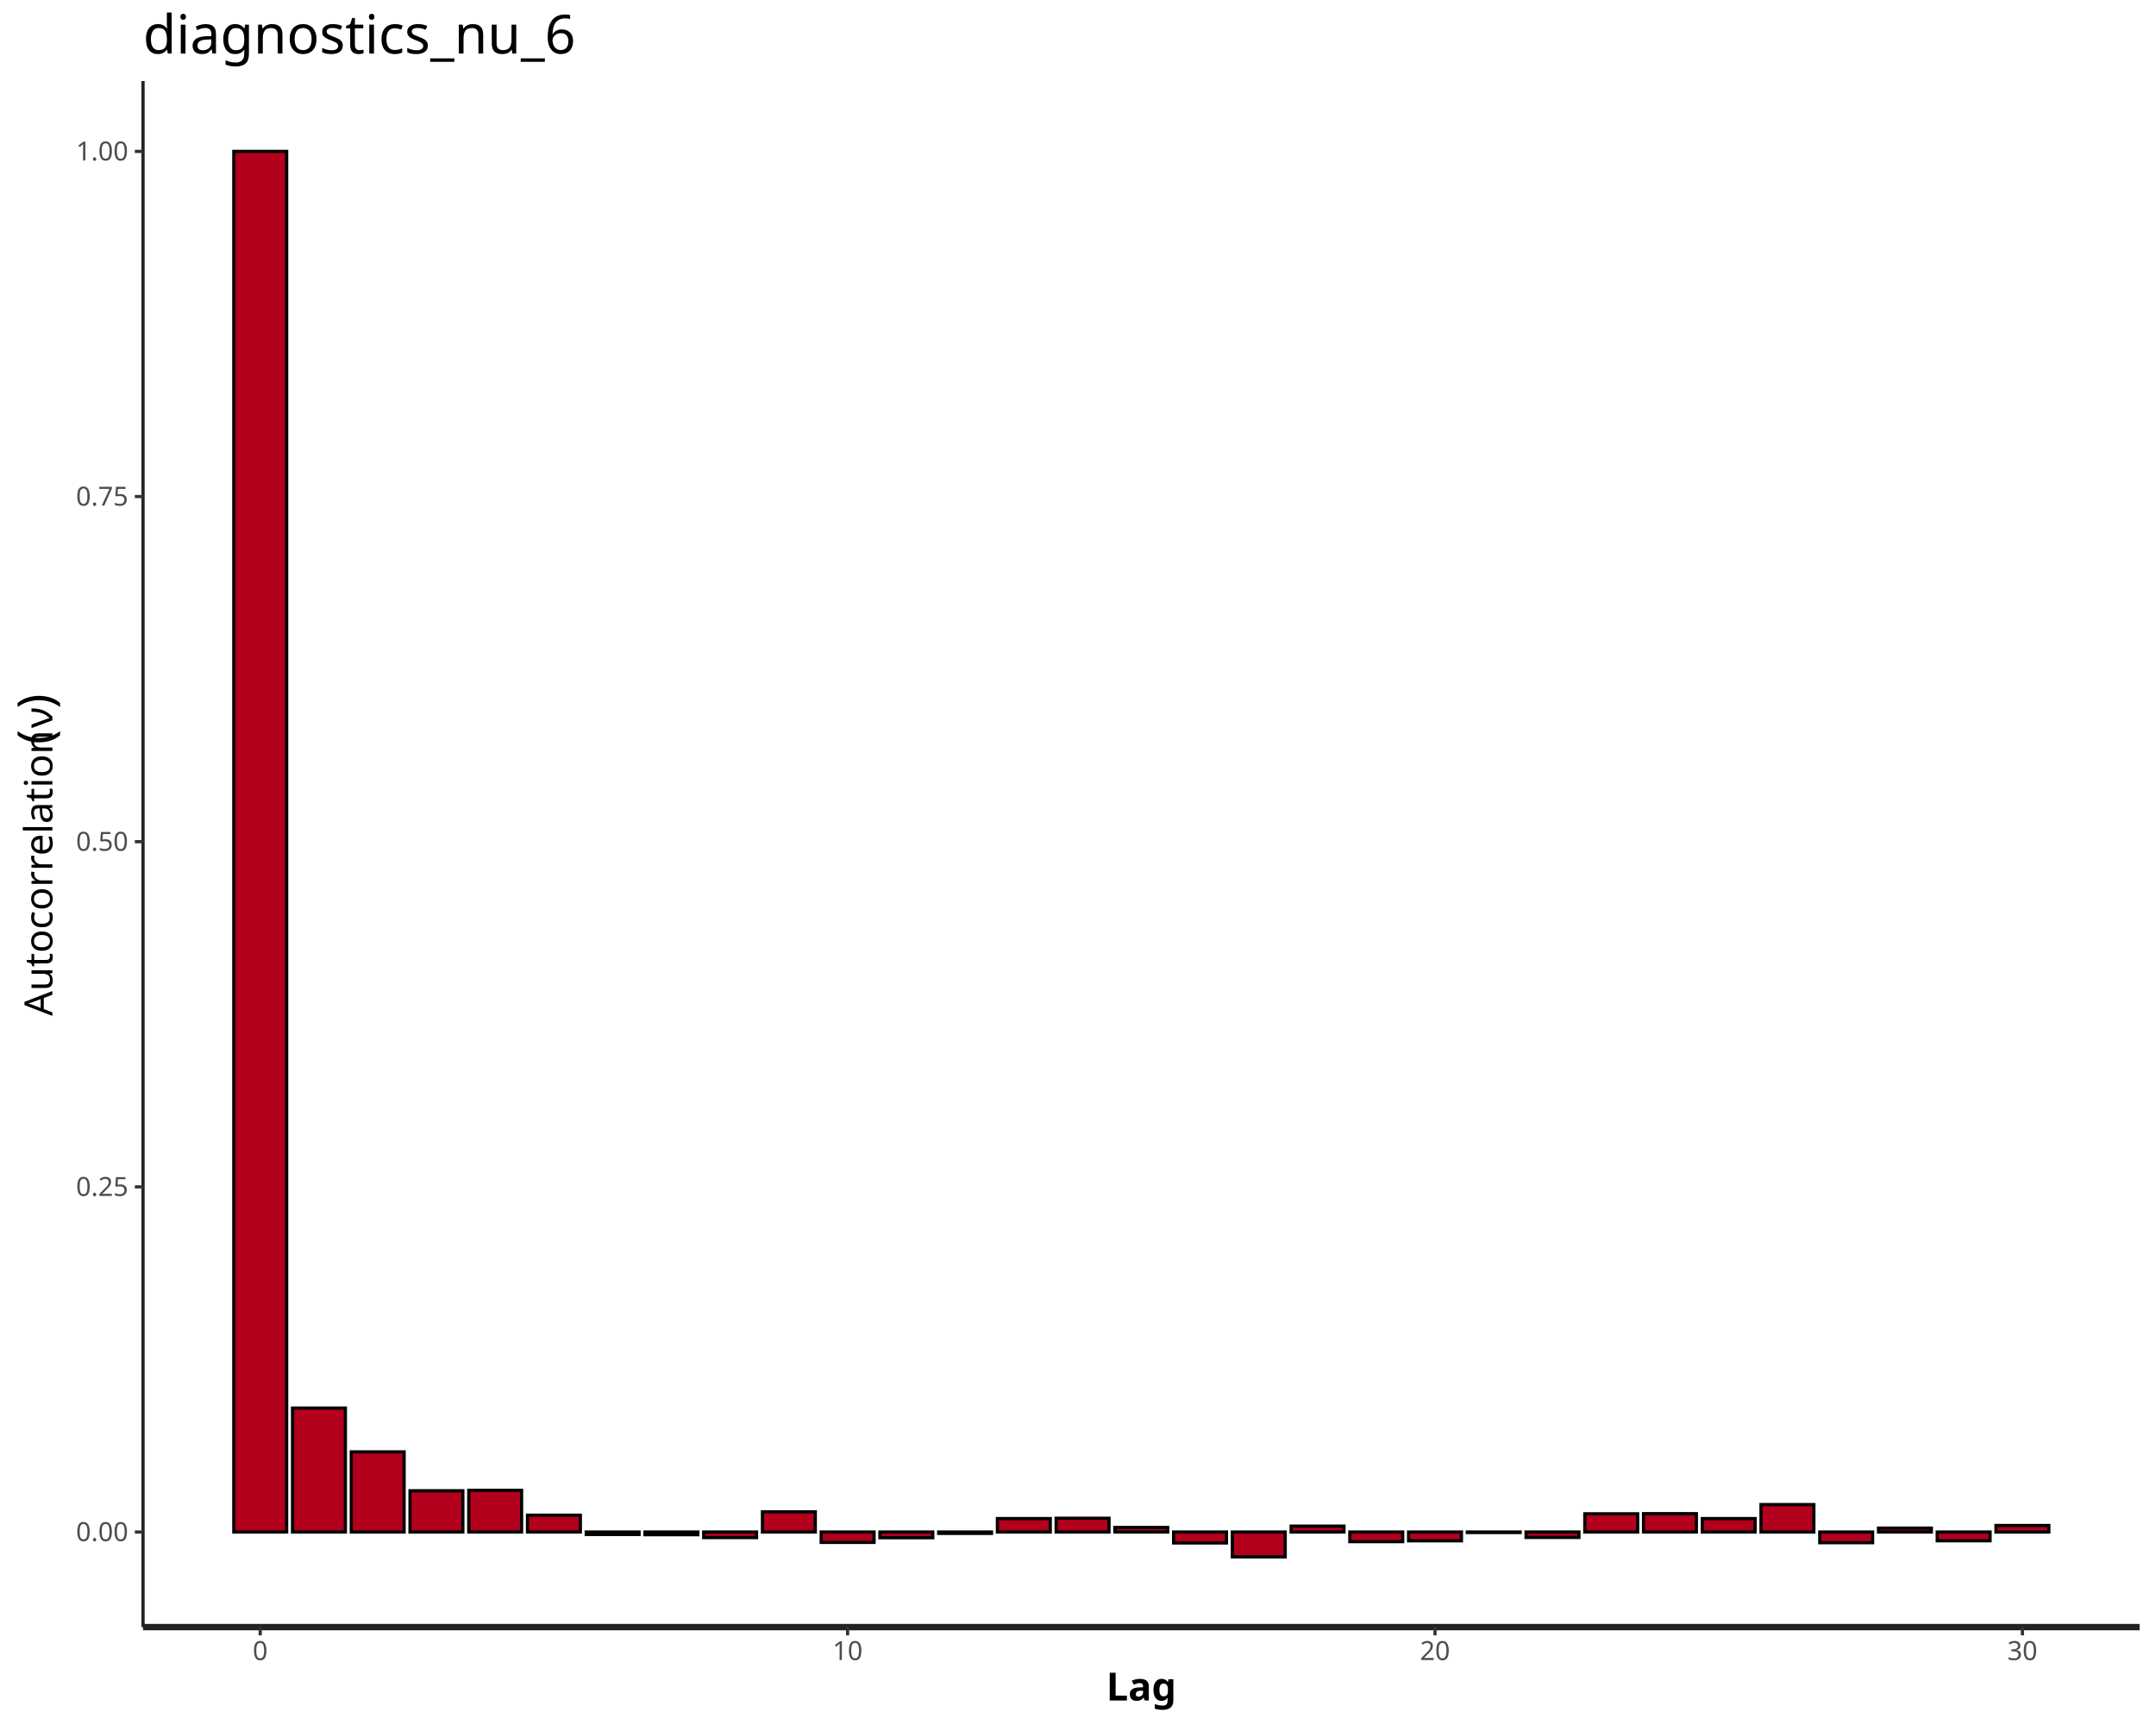
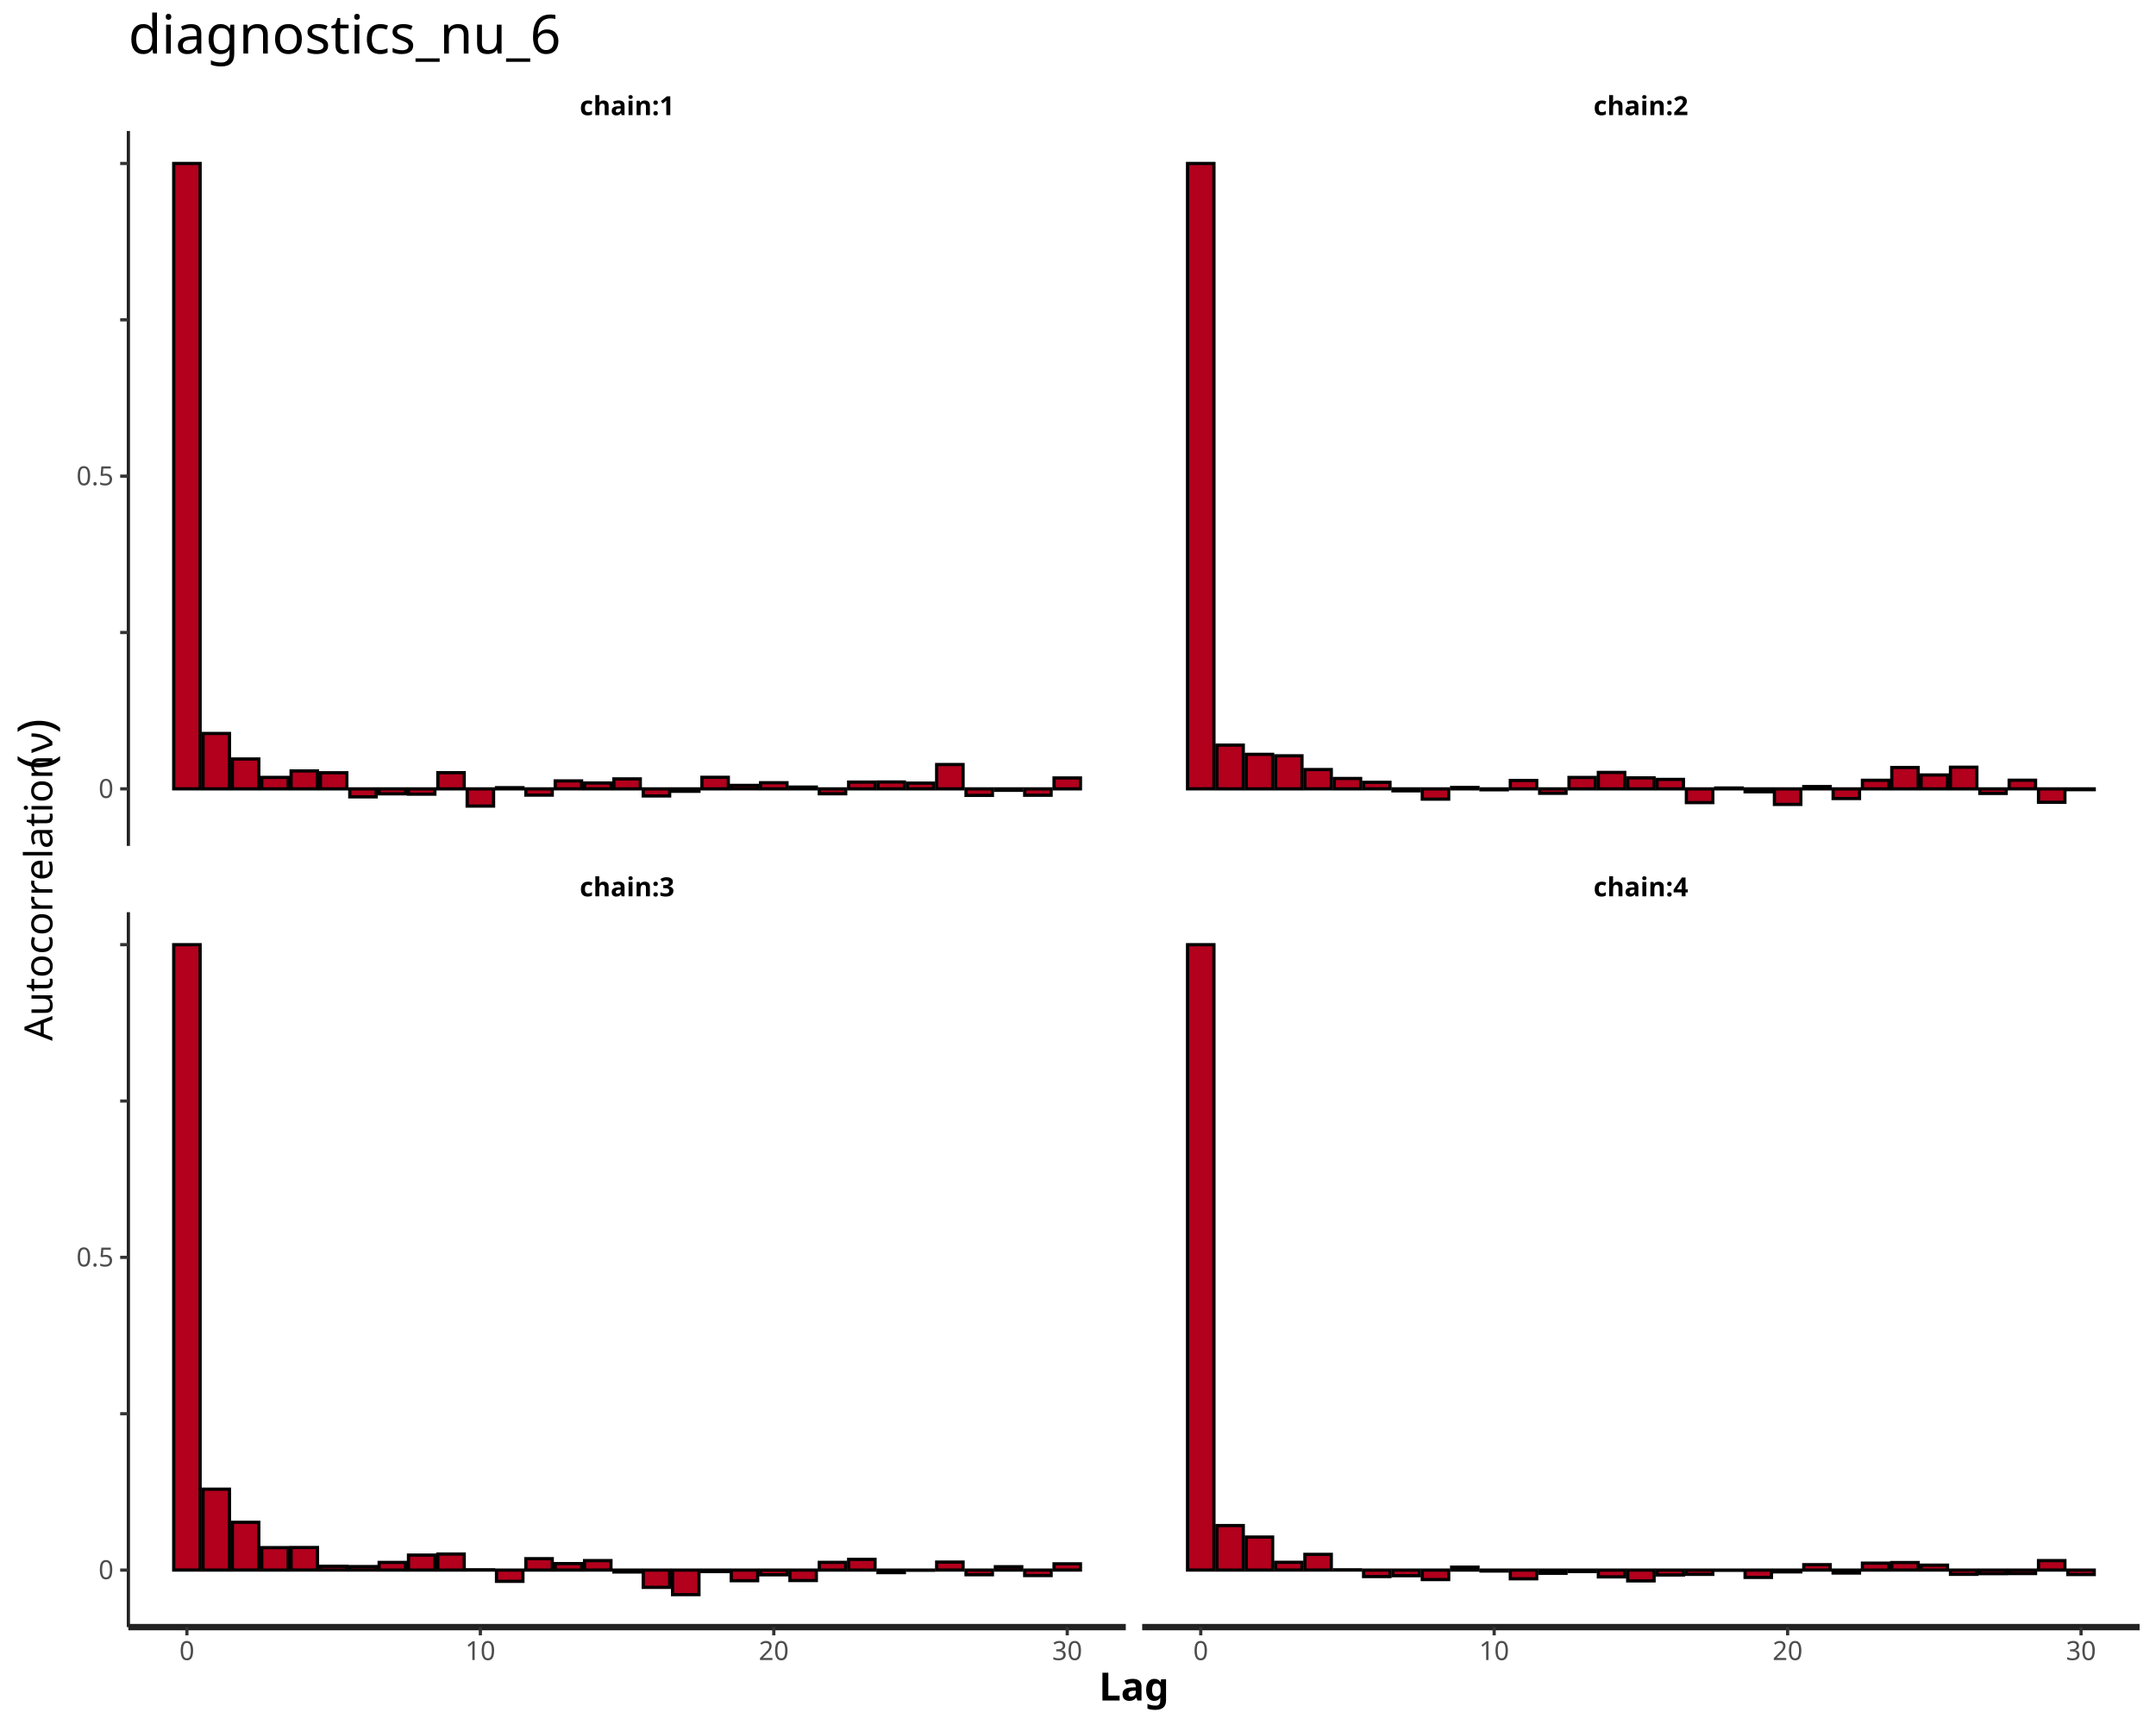
<svg xmlns="http://www.w3.org/2000/svg" class="svglite" data-engine-version="2.0" width="720.00pt" height="576.00pt" viewBox="0 0 720.00 576.00">
  <defs>
    <style type="text/css">
    .svglite line, .svglite polyline, .svglite polygon, .svglite path, .svglite rect, .svglite circle {
      fill: none;
      stroke: #000000;
      stroke-linecap: round;
      stroke-linejoin: round;
      stroke-miterlimit: 10.00;
    }
  </style>
  </defs>
  <rect width="100%" height="100%" style="stroke: none; fill: #FFFFFF;" />
  <defs>
    <clipPath id="cpMC4wMHw3MjAuMDB8MC4wMHw1NzYuMDA=">
      <rect x="0.00" y="0.00" width="720.00" height="576.00" />
    </clipPath>
  </defs>
  <g clip-path="url(#cpMC4wMHw3MjAuMDB8MC4wMHw1NzYuMDA=)">
    <rect x="0.00" y="0.00" width="720.00" height="576.00" style="stroke-width: 1.07; stroke: #FFFFFF; fill: #FFFFFF;" />
  </g>
  <defs>
-     <clipPath id="cpNDcuNzd8NzE0LjUyfDI3LjA4fDU0My4zMg==">
-       <rect x="47.77" y="27.08" width="666.75" height="516.24" />
-     </clipPath>
-   </defs>
-   <g clip-path="url(#cpNDcuNzd8NzE0LjUyfDI3LjA4fDU0My4zMg==)">
-     <rect x="47.77" y="27.08" width="666.75" height="516.24" style="stroke-width: 1.07; stroke: none; fill: #FFFFFF;" />
-     <rect x="78.08" y="50.55" width="17.65" height="461.01" style="stroke-width: 1.07; stroke-linecap: butt; stroke-linejoin: miter; fill: #B2001D;" />
-     <rect x="97.69" y="470.17" width="17.65" height="41.39" style="stroke-width: 1.07; stroke-linecap: butt; stroke-linejoin: miter; fill: #B2001D;" />
-     <rect x="117.31" y="484.80" width="17.65" height="26.76" style="stroke-width: 1.07; stroke-linecap: butt; stroke-linejoin: miter; fill: #B2001D;" />
-     <rect x="136.92" y="497.78" width="17.65" height="13.78" style="stroke-width: 1.07; stroke-linecap: butt; stroke-linejoin: miter; fill: #B2001D;" />
-     <rect x="156.54" y="497.64" width="17.65" height="13.92" style="stroke-width: 1.07; stroke-linecap: butt; stroke-linejoin: miter; fill: #B2001D;" />
-     <rect x="176.16" y="505.94" width="17.65" height="5.62" style="stroke-width: 1.07; stroke-linecap: butt; stroke-linejoin: miter; fill: #B2001D;" />
-     <rect x="195.77" y="511.56" width="17.65" height="0.82" style="stroke-width: 1.07; stroke-linecap: butt; stroke-linejoin: miter; fill: #B2001D;" />
-     <rect x="215.39" y="511.56" width="17.65" height="0.90" style="stroke-width: 1.07; stroke-linecap: butt; stroke-linejoin: miter; fill: #B2001D;" />
-     <rect x="235.00" y="511.56" width="17.65" height="1.86" style="stroke-width: 1.07; stroke-linecap: butt; stroke-linejoin: miter; fill: #B2001D;" />
-     <rect x="254.62" y="504.82" width="17.65" height="6.74" style="stroke-width: 1.07; stroke-linecap: butt; stroke-linejoin: miter; fill: #B2001D;" />
-     <rect x="274.24" y="511.56" width="17.65" height="3.47" style="stroke-width: 1.07; stroke-linecap: butt; stroke-linejoin: miter; fill: #B2001D;" />
-     <rect x="293.85" y="511.56" width="17.65" height="1.91" style="stroke-width: 1.07; stroke-linecap: butt; stroke-linejoin: miter; fill: #B2001D;" />
-     <rect x="313.47" y="511.56" width="17.65" height="0.46" style="stroke-width: 1.07; stroke-linecap: butt; stroke-linejoin: miter; fill: #B2001D;" />
-     <rect x="333.09" y="507.07" width="17.65" height="4.49" style="stroke-width: 1.07; stroke-linecap: butt; stroke-linejoin: miter; fill: #B2001D;" />
-     <rect x="352.70" y="506.96" width="17.65" height="4.60" style="stroke-width: 1.07; stroke-linecap: butt; stroke-linejoin: miter; fill: #B2001D;" />
-     <rect x="372.32" y="510.04" width="17.65" height="1.52" style="stroke-width: 1.07; stroke-linecap: butt; stroke-linejoin: miter; fill: #B2001D;" />
-     <rect x="391.93" y="511.56" width="17.65" height="3.65" style="stroke-width: 1.07; stroke-linecap: butt; stroke-linejoin: miter; fill: #B2001D;" />
-     <rect x="411.55" y="511.56" width="17.65" height="8.30" style="stroke-width: 1.07; stroke-linecap: butt; stroke-linejoin: miter; fill: #B2001D;" />
-     <rect x="431.17" y="509.59" width="17.65" height="1.97" style="stroke-width: 1.07; stroke-linecap: butt; stroke-linejoin: miter; fill: #B2001D;" />
-     <rect x="450.78" y="511.56" width="17.65" height="3.22" style="stroke-width: 1.07; stroke-linecap: butt; stroke-linejoin: miter; fill: #B2001D;" />
-     <rect x="470.40" y="511.56" width="17.65" height="2.94" style="stroke-width: 1.07; stroke-linecap: butt; stroke-linejoin: miter; fill: #B2001D;" />
-     <rect x="490.01" y="511.56" width="17.65" height="0.17" style="stroke-width: 1.07; stroke-linecap: butt; stroke-linejoin: miter; fill: #B2001D;" />
-     <rect x="509.63" y="511.56" width="17.65" height="1.81" style="stroke-width: 1.07; stroke-linecap: butt; stroke-linejoin: miter; fill: #B2001D;" />
-     <rect x="529.25" y="505.48" width="17.65" height="6.08" style="stroke-width: 1.07; stroke-linecap: butt; stroke-linejoin: miter; fill: #B2001D;" />
-     <rect x="548.86" y="505.43" width="17.65" height="6.13" style="stroke-width: 1.07; stroke-linecap: butt; stroke-linejoin: miter; fill: #B2001D;" />
-     <rect x="568.48" y="507.07" width="17.65" height="4.49" style="stroke-width: 1.07; stroke-linecap: butt; stroke-linejoin: miter; fill: #B2001D;" />
-     <rect x="588.09" y="502.40" width="17.65" height="9.16" style="stroke-width: 1.07; stroke-linecap: butt; stroke-linejoin: miter; fill: #B2001D;" />
-     <rect x="607.71" y="511.56" width="17.65" height="3.57" style="stroke-width: 1.07; stroke-linecap: butt; stroke-linejoin: miter; fill: #B2001D;" />
-     <rect x="627.33" y="510.25" width="17.65" height="1.31" style="stroke-width: 1.07; stroke-linecap: butt; stroke-linejoin: miter; fill: #B2001D;" />
-     <rect x="646.94" y="511.56" width="17.65" height="2.92" style="stroke-width: 1.07; stroke-linecap: butt; stroke-linejoin: miter; fill: #B2001D;" />
-     <rect x="666.56" y="509.38" width="17.65" height="2.19" style="stroke-width: 1.07; stroke-linecap: butt; stroke-linejoin: miter; fill: #B2001D;" />
-   </g>
-   <g clip-path="url(#cpMC4wMHw3MjAuMDB8MC4wMHw1NzYuMDA=)">
-     <polyline points="47.77,543.32 47.77,27.08 " style="stroke-width: 1.07; stroke: #222222; stroke-linecap: butt;" />
-     <text x="42.84" y="514.59" text-anchor="end" style="font-size: 8.80px; fill: #4D4D4D; font-family: sans;" textLength="17.13px" lengthAdjust="spacingAndGlyphs">0.00</text>
-     <text x="42.84" y="399.34" text-anchor="end" style="font-size: 8.80px; fill: #4D4D4D; font-family: sans;" textLength="17.13px" lengthAdjust="spacingAndGlyphs">0.25</text>
-     <text x="42.84" y="284.08" text-anchor="end" style="font-size: 8.80px; fill: #4D4D4D; font-family: sans;" textLength="17.13px" lengthAdjust="spacingAndGlyphs">0.50</text>
-     <text x="42.84" y="168.83" text-anchor="end" style="font-size: 8.80px; fill: #4D4D4D; font-family: sans;" textLength="17.13px" lengthAdjust="spacingAndGlyphs">0.75</text>
-     <text x="42.84" y="53.58" text-anchor="end" style="font-size: 8.80px; fill: #4D4D4D; font-family: sans;" textLength="17.13px" lengthAdjust="spacingAndGlyphs">1.00</text>
-     <polyline points="45.03,511.56 47.77,511.56 " style="stroke-width: 1.07; stroke: #333333; stroke-linecap: butt;" />
-     <polyline points="45.03,396.31 47.77,396.31 " style="stroke-width: 1.07; stroke: #333333; stroke-linecap: butt;" />
-     <polyline points="45.03,281.05 47.77,281.05 " style="stroke-width: 1.07; stroke: #333333; stroke-linecap: butt;" />
-     <polyline points="45.03,165.80 47.77,165.80 " style="stroke-width: 1.07; stroke: #333333; stroke-linecap: butt;" />
-     <polyline points="45.03,50.55 47.77,50.55 " style="stroke-width: 1.07; stroke: #333333; stroke-linecap: butt;" />
-     <polyline points="47.77,543.32 714.52,543.32 " style="stroke-width: 2.13; stroke: #222222; stroke-linecap: butt;" />
-     <polyline points="86.90,546.06 86.90,543.32 " style="stroke-width: 1.07; stroke: #333333; stroke-linecap: butt;" />
-     <polyline points="283.06,546.06 283.06,543.32 " style="stroke-width: 1.07; stroke: #333333; stroke-linecap: butt;" />
-     <polyline points="479.23,546.06 479.23,543.32 " style="stroke-width: 1.07; stroke: #333333; stroke-linecap: butt;" />
-     <polyline points="675.39,546.06 675.39,543.32 " style="stroke-width: 1.07; stroke: #333333; stroke-linecap: butt;" />
-     <text x="86.90" y="554.31" text-anchor="middle" style="font-size: 8.80px; fill: #4D4D4D; font-family: sans;" textLength="4.89px" lengthAdjust="spacingAndGlyphs">0</text>
-     <text x="283.06" y="554.31" text-anchor="middle" style="font-size: 8.80px; fill: #4D4D4D; font-family: sans;" textLength="9.79px" lengthAdjust="spacingAndGlyphs">10</text>
-     <text x="479.23" y="554.31" text-anchor="middle" style="font-size: 8.80px; fill: #4D4D4D; font-family: sans;" textLength="9.79px" lengthAdjust="spacingAndGlyphs">20</text>
-     <text x="675.39" y="554.31" text-anchor="middle" style="font-size: 8.80px; fill: #4D4D4D; font-family: sans;" textLength="9.79px" lengthAdjust="spacingAndGlyphs">30</text>
-     <text x="381.14" y="567.82" text-anchor="middle" style="font-size: 13.00px; font-weight: bold; font-family: sans;" textLength="21.69px" lengthAdjust="spacingAndGlyphs">Lag</text>
-     <text transform="translate(17.49,339.23) rotate(-90)" style="font-size: 13.00px; font-family: sans;" textLength="87.45px" lengthAdjust="spacingAndGlyphs">Autocorrelation</text>
-     <text transform="translate(17.49,251.78) rotate(-90)" style="font-size: 13.00px; font-family: sans;" textLength="3.25px" lengthAdjust="spacingAndGlyphs"> </text>
-     <text transform="translate(17.49,248.53) rotate(-90)" style="font-size: 16.25px; font-family: sans;" textLength="5.41px" lengthAdjust="spacingAndGlyphs">(</text>
-     <text transform="translate(17.49,243.12) rotate(-90)" style="font-size: 13.00px; font-family: sans;" textLength="6.54px" lengthAdjust="spacingAndGlyphs">ν</text>
-     <text transform="translate(17.49,236.58) rotate(-90)" style="font-size: 16.25px; font-family: sans;" textLength="5.40px" lengthAdjust="spacingAndGlyphs">)</text>
-     <text x="47.77" y="17.87" style="font-size: 18.00px; font-family: sans;" textLength="140.13px" lengthAdjust="spacingAndGlyphs">diagnostics_nu_6</text>
+     <clipPath id="cpNDIuODd8Mzc1Ljk2fDQzLjczfDI4Mi40Ng==">
+       <rect x="42.87" y="43.73" width="333.08" height="238.73" />
+     </clipPath>
+   </defs>
+   <g clip-path="url(#cpNDIuODd8Mzc1Ljk2fDQzLjczfDI4Mi40Ng==)">
+     <rect x="42.87" y="43.73" width="333.08" height="238.73" style="stroke-width: 1.07; stroke: none; fill: #FFFFFF;" />
+     <rect x="58.01" y="54.58" width="8.82" height="208.82" style="stroke-width: 1.07; stroke-linecap: butt; stroke-linejoin: miter; fill: #B2001D;" />
+     <rect x="67.81" y="244.91" width="8.82" height="18.50" style="stroke-width: 1.07; stroke-linecap: butt; stroke-linejoin: miter; fill: #B2001D;" />
+     <rect x="77.61" y="253.43" width="8.82" height="9.98" style="stroke-width: 1.07; stroke-linecap: butt; stroke-linejoin: miter; fill: #B2001D;" />
+     <rect x="87.41" y="259.58" width="8.82" height="3.83" style="stroke-width: 1.07; stroke-linecap: butt; stroke-linejoin: miter; fill: #B2001D;" />
+     <rect x="97.21" y="257.42" width="8.82" height="5.99" style="stroke-width: 1.07; stroke-linecap: butt; stroke-linejoin: miter; fill: #B2001D;" />
+     <rect x="107.01" y="258.03" width="8.82" height="5.38" style="stroke-width: 1.07; stroke-linecap: butt; stroke-linejoin: miter; fill: #B2001D;" />
+     <rect x="116.81" y="263.41" width="8.82" height="2.67" style="stroke-width: 1.07; stroke-linecap: butt; stroke-linejoin: miter; fill: #B2001D;" />
+     <rect x="126.61" y="263.41" width="8.82" height="1.66" style="stroke-width: 1.07; stroke-linecap: butt; stroke-linejoin: miter; fill: #B2001D;" />
+     <rect x="136.41" y="263.41" width="8.82" height="1.77" style="stroke-width: 1.07; stroke-linecap: butt; stroke-linejoin: miter; fill: #B2001D;" />
+     <rect x="146.21" y="258.00" width="8.82" height="5.41" style="stroke-width: 1.07; stroke-linecap: butt; stroke-linejoin: miter; fill: #B2001D;" />
+     <rect x="156.01" y="263.41" width="8.82" height="5.75" style="stroke-width: 1.07; stroke-linecap: butt; stroke-linejoin: miter; fill: #B2001D;" />
+     <rect x="165.81" y="263.01" width="8.82" height="0.40" style="stroke-width: 1.07; stroke-linecap: butt; stroke-linejoin: miter; fill: #B2001D;" />
+     <rect x="175.61" y="263.41" width="8.82" height="2.09" style="stroke-width: 1.07; stroke-linecap: butt; stroke-linejoin: miter; fill: #B2001D;" />
+     <rect x="185.41" y="260.75" width="8.82" height="2.65" style="stroke-width: 1.07; stroke-linecap: butt; stroke-linejoin: miter; fill: #B2001D;" />
+     <rect x="195.21" y="261.45" width="8.82" height="1.96" style="stroke-width: 1.07; stroke-linecap: butt; stroke-linejoin: miter; fill: #B2001D;" />
+     <rect x="205.01" y="260.08" width="8.82" height="3.33" style="stroke-width: 1.07; stroke-linecap: butt; stroke-linejoin: miter; fill: #B2001D;" />
+     <rect x="214.81" y="263.41" width="8.82" height="2.37" style="stroke-width: 1.07; stroke-linecap: butt; stroke-linejoin: miter; fill: #B2001D;" />
+     <rect x="224.60" y="263.41" width="8.82" height="0.81" style="stroke-width: 1.07; stroke-linecap: butt; stroke-linejoin: miter; fill: #B2001D;" />
+     <rect x="234.40" y="259.55" width="8.82" height="3.86" style="stroke-width: 1.07; stroke-linecap: butt; stroke-linejoin: miter; fill: #B2001D;" />
+     <rect x="244.20" y="262.25" width="8.82" height="1.15" style="stroke-width: 1.07; stroke-linecap: butt; stroke-linejoin: miter; fill: #B2001D;" />
+     <rect x="254.00" y="261.36" width="8.82" height="2.05" style="stroke-width: 1.07; stroke-linecap: butt; stroke-linejoin: miter; fill: #B2001D;" />
+     <rect x="263.80" y="262.81" width="8.82" height="0.60" style="stroke-width: 1.07; stroke-linecap: butt; stroke-linejoin: miter; fill: #B2001D;" />
+     <rect x="273.60" y="263.41" width="8.82" height="1.64" style="stroke-width: 1.07; stroke-linecap: butt; stroke-linejoin: miter; fill: #B2001D;" />
+     <rect x="283.40" y="261.15" width="8.82" height="2.26" style="stroke-width: 1.07; stroke-linecap: butt; stroke-linejoin: miter; fill: #B2001D;" />
+     <rect x="293.20" y="261.11" width="8.82" height="2.30" style="stroke-width: 1.07; stroke-linecap: butt; stroke-linejoin: miter; fill: #B2001D;" />
+     <rect x="303.00" y="261.49" width="8.82" height="1.92" style="stroke-width: 1.07; stroke-linecap: butt; stroke-linejoin: miter; fill: #B2001D;" />
+     <rect x="312.80" y="255.28" width="8.82" height="8.13" style="stroke-width: 1.07; stroke-linecap: butt; stroke-linejoin: miter; fill: #B2001D;" />
+     <rect x="322.60" y="263.41" width="8.82" height="2.18" style="stroke-width: 1.07; stroke-linecap: butt; stroke-linejoin: miter; fill: #B2001D;" />
+     <rect x="332.40" y="263.41" width="8.82" height="0.48" style="stroke-width: 1.07; stroke-linecap: butt; stroke-linejoin: miter; fill: #B2001D;" />
+     <rect x="342.20" y="263.41" width="8.82" height="2.13" style="stroke-width: 1.07; stroke-linecap: butt; stroke-linejoin: miter; fill: #B2001D;" />
+     <rect x="352.00" y="259.77" width="8.82" height="3.64" style="stroke-width: 1.07; stroke-linecap: butt; stroke-linejoin: miter; fill: #B2001D;" />
+   </g>
+   <g clip-path="url(#cpMC4wMHw3MjAuMDB8MC4wMHw1NzYuMDA=)">
+ </g>
+   <defs>
+     <clipPath id="cpNDIuODd8Mzc1Ljk2fDMwNC41OXw1NDMuMzI=">
+       <rect x="42.87" y="304.59" width="333.08" height="238.73" />
+     </clipPath>
+   </defs>
+   <g clip-path="url(#cpNDIuODd8Mzc1Ljk2fDMwNC41OXw1NDMuMzI=)">
+     <rect x="42.87" y="304.59" width="333.08" height="238.73" style="stroke-width: 1.07; stroke: none; fill: #FFFFFF;" />
+     <rect x="58.01" y="315.44" width="8.82" height="208.82" style="stroke-width: 1.07; stroke-linecap: butt; stroke-linejoin: miter; fill: #B2001D;" />
+     <rect x="67.81" y="497.25" width="8.82" height="27.02" style="stroke-width: 1.07; stroke-linecap: butt; stroke-linejoin: miter; fill: #B2001D;" />
+     <rect x="77.61" y="508.31" width="8.82" height="15.95" style="stroke-width: 1.07; stroke-linecap: butt; stroke-linejoin: miter; fill: #B2001D;" />
+     <rect x="87.41" y="516.77" width="8.82" height="7.50" style="stroke-width: 1.07; stroke-linecap: butt; stroke-linejoin: miter; fill: #B2001D;" />
+     <rect x="97.21" y="516.73" width="8.82" height="7.53" style="stroke-width: 1.07; stroke-linecap: butt; stroke-linejoin: miter; fill: #B2001D;" />
+     <rect x="107.01" y="523.00" width="8.82" height="1.26" style="stroke-width: 1.07; stroke-linecap: butt; stroke-linejoin: miter; fill: #B2001D;" />
+     <rect x="116.81" y="523.09" width="8.82" height="1.17" style="stroke-width: 1.07; stroke-linecap: butt; stroke-linejoin: miter; fill: #B2001D;" />
+     <rect x="126.61" y="521.71" width="8.82" height="2.56" style="stroke-width: 1.07; stroke-linecap: butt; stroke-linejoin: miter; fill: #B2001D;" />
+     <rect x="136.41" y="519.26" width="8.82" height="5.01" style="stroke-width: 1.07; stroke-linecap: butt; stroke-linejoin: miter; fill: #B2001D;" />
+     <rect x="146.21" y="518.91" width="8.82" height="5.36" style="stroke-width: 1.07; stroke-linecap: butt; stroke-linejoin: miter; fill: #B2001D;" />
+     <rect x="156.01" y="524.17" width="8.82" height="0.095" style="stroke-width: 1.07; stroke-linecap: butt; stroke-linejoin: miter; fill: #B2001D;" />
+     <rect x="165.81" y="524.27" width="8.82" height="3.76" style="stroke-width: 1.07; stroke-linecap: butt; stroke-linejoin: miter; fill: #B2001D;" />
+     <rect x="175.61" y="520.46" width="8.82" height="3.81" style="stroke-width: 1.07; stroke-linecap: butt; stroke-linejoin: miter; fill: #B2001D;" />
+     <rect x="185.41" y="522.10" width="8.82" height="2.17" style="stroke-width: 1.07; stroke-linecap: butt; stroke-linejoin: miter; fill: #B2001D;" />
+     <rect x="195.21" y="521.10" width="8.82" height="3.16" style="stroke-width: 1.07; stroke-linecap: butt; stroke-linejoin: miter; fill: #B2001D;" />
+     <rect x="205.01" y="524.27" width="8.82" height="0.64" style="stroke-width: 1.07; stroke-linecap: butt; stroke-linejoin: miter; fill: #B2001D;" />
+     <rect x="214.81" y="524.27" width="8.82" height="5.77" style="stroke-width: 1.07; stroke-linecap: butt; stroke-linejoin: miter; fill: #B2001D;" />
+     <rect x="224.60" y="524.27" width="8.82" height="8.20" style="stroke-width: 1.07; stroke-linecap: butt; stroke-linejoin: miter; fill: #B2001D;" />
+     <rect x="234.40" y="524.27" width="8.82" height="0.50" style="stroke-width: 1.07; stroke-linecap: butt; stroke-linejoin: miter; fill: #B2001D;" />
+     <rect x="244.20" y="524.27" width="8.82" height="3.55" style="stroke-width: 1.07; stroke-linecap: butt; stroke-linejoin: miter; fill: #B2001D;" />
+     <rect x="254.00" y="524.27" width="8.82" height="1.58" style="stroke-width: 1.07; stroke-linecap: butt; stroke-linejoin: miter; fill: #B2001D;" />
+     <rect x="263.80" y="524.27" width="8.82" height="3.49" style="stroke-width: 1.07; stroke-linecap: butt; stroke-linejoin: miter; fill: #B2001D;" />
+     <rect x="273.60" y="521.69" width="8.82" height="2.58" style="stroke-width: 1.07; stroke-linecap: butt; stroke-linejoin: miter; fill: #B2001D;" />
+     <rect x="283.40" y="520.69" width="8.82" height="3.58" style="stroke-width: 1.07; stroke-linecap: butt; stroke-linejoin: miter; fill: #B2001D;" />
+     <rect x="293.20" y="524.27" width="8.82" height="0.85" style="stroke-width: 1.07; stroke-linecap: butt; stroke-linejoin: miter; fill: #B2001D;" />
+     <rect x="303.00" y="524.27" width="8.82" height="0.056" style="stroke-width: 1.07; stroke-linecap: butt; stroke-linejoin: miter; fill: #B2001D;" />
+     <rect x="312.80" y="521.60" width="8.82" height="2.66" style="stroke-width: 1.07; stroke-linecap: butt; stroke-linejoin: miter; fill: #B2001D;" />
+     <rect x="322.60" y="524.27" width="8.82" height="1.56" style="stroke-width: 1.07; stroke-linecap: butt; stroke-linejoin: miter; fill: #B2001D;" />
+     <rect x="332.40" y="523.14" width="8.82" height="1.13" style="stroke-width: 1.07; stroke-linecap: butt; stroke-linejoin: miter; fill: #B2001D;" />
+     <rect x="342.20" y="524.27" width="8.82" height="1.83" style="stroke-width: 1.07; stroke-linecap: butt; stroke-linejoin: miter; fill: #B2001D;" />
+     <rect x="352.00" y="522.18" width="8.82" height="2.08" style="stroke-width: 1.07; stroke-linecap: butt; stroke-linejoin: miter; fill: #B2001D;" />
+   </g>
+   <g clip-path="url(#cpMC4wMHw3MjAuMDB8MC4wMHw1NzYuMDA=)">
+ </g>
+   <defs>
+     <clipPath id="cpMzgxLjQ0fDcxNC41Mnw0My43M3wyODIuNDY=">
+       <rect x="381.44" y="43.73" width="333.08" height="238.73" />
+     </clipPath>
+   </defs>
+   <g clip-path="url(#cpMzgxLjQ0fDcxNC41Mnw0My43M3wyODIuNDY=)">
+     <rect x="381.44" y="43.73" width="333.08" height="238.73" style="stroke-width: 1.07; stroke: none; fill: #FFFFFF;" />
+     <rect x="396.58" y="54.58" width="8.82" height="208.82" style="stroke-width: 1.07; stroke-linecap: butt; stroke-linejoin: miter; fill: #B2001D;" />
+     <rect x="406.38" y="248.80" width="8.82" height="14.61" style="stroke-width: 1.07; stroke-linecap: butt; stroke-linejoin: miter; fill: #B2001D;" />
+     <rect x="416.18" y="251.88" width="8.82" height="11.53" style="stroke-width: 1.07; stroke-linecap: butt; stroke-linejoin: miter; fill: #B2001D;" />
+     <rect x="425.98" y="252.37" width="8.82" height="11.04" style="stroke-width: 1.07; stroke-linecap: butt; stroke-linejoin: miter; fill: #B2001D;" />
+     <rect x="435.77" y="256.96" width="8.82" height="6.44" style="stroke-width: 1.07; stroke-linecap: butt; stroke-linejoin: miter; fill: #B2001D;" />
+     <rect x="445.57" y="259.94" width="8.82" height="3.47" style="stroke-width: 1.07; stroke-linecap: butt; stroke-linejoin: miter; fill: #B2001D;" />
+     <rect x="455.37" y="261.23" width="8.82" height="2.17" style="stroke-width: 1.07; stroke-linecap: butt; stroke-linejoin: miter; fill: #B2001D;" />
+     <rect x="465.17" y="263.41" width="8.82" height="0.66" style="stroke-width: 1.07; stroke-linecap: butt; stroke-linejoin: miter; fill: #B2001D;" />
+     <rect x="474.97" y="263.41" width="8.82" height="3.43" style="stroke-width: 1.07; stroke-linecap: butt; stroke-linejoin: miter; fill: #B2001D;" />
+     <rect x="484.77" y="262.94" width="8.82" height="0.47" style="stroke-width: 1.07; stroke-linecap: butt; stroke-linejoin: miter; fill: #B2001D;" />
+     <rect x="494.57" y="263.41" width="8.82" height="0.31" style="stroke-width: 1.07; stroke-linecap: butt; stroke-linejoin: miter; fill: #B2001D;" />
+     <rect x="504.37" y="260.60" width="8.82" height="2.81" style="stroke-width: 1.07; stroke-linecap: butt; stroke-linejoin: miter; fill: #B2001D;" />
+     <rect x="514.17" y="263.41" width="8.82" height="1.48" style="stroke-width: 1.07; stroke-linecap: butt; stroke-linejoin: miter; fill: #B2001D;" />
+     <rect x="523.97" y="259.60" width="8.82" height="3.81" style="stroke-width: 1.07; stroke-linecap: butt; stroke-linejoin: miter; fill: #B2001D;" />
+     <rect x="533.77" y="257.92" width="8.82" height="5.49" style="stroke-width: 1.07; stroke-linecap: butt; stroke-linejoin: miter; fill: #B2001D;" />
+     <rect x="543.57" y="259.74" width="8.82" height="3.67" style="stroke-width: 1.07; stroke-linecap: butt; stroke-linejoin: miter; fill: #B2001D;" />
+     <rect x="553.37" y="260.25" width="8.82" height="3.16" style="stroke-width: 1.07; stroke-linecap: butt; stroke-linejoin: miter; fill: #B2001D;" />
+     <rect x="563.17" y="263.41" width="8.82" height="4.59" style="stroke-width: 1.07; stroke-linecap: butt; stroke-linejoin: miter; fill: #B2001D;" />
+     <rect x="572.97" y="263.12" width="8.82" height="0.29" style="stroke-width: 1.07; stroke-linecap: butt; stroke-linejoin: miter; fill: #B2001D;" />
+     <rect x="582.77" y="263.41" width="8.82" height="0.98" style="stroke-width: 1.07; stroke-linecap: butt; stroke-linejoin: miter; fill: #B2001D;" />
+     <rect x="592.57" y="263.41" width="8.82" height="5.20" style="stroke-width: 1.07; stroke-linecap: butt; stroke-linejoin: miter; fill: #B2001D;" />
+     <rect x="602.37" y="262.64" width="8.82" height="0.77" style="stroke-width: 1.07; stroke-linecap: butt; stroke-linejoin: miter; fill: #B2001D;" />
+     <rect x="612.17" y="263.41" width="8.82" height="3.23" style="stroke-width: 1.07; stroke-linecap: butt; stroke-linejoin: miter; fill: #B2001D;" />
+     <rect x="621.96" y="260.54" width="8.82" height="2.87" style="stroke-width: 1.07; stroke-linecap: butt; stroke-linejoin: miter; fill: #B2001D;" />
+     <rect x="631.76" y="256.27" width="8.82" height="7.14" style="stroke-width: 1.07; stroke-linecap: butt; stroke-linejoin: miter; fill: #B2001D;" />
+     <rect x="641.56" y="258.77" width="8.82" height="4.64" style="stroke-width: 1.07; stroke-linecap: butt; stroke-linejoin: miter; fill: #B2001D;" />
+     <rect x="651.36" y="256.18" width="8.82" height="7.23" style="stroke-width: 1.07; stroke-linecap: butt; stroke-linejoin: miter; fill: #B2001D;" />
+     <rect x="661.16" y="263.41" width="8.82" height="1.53" style="stroke-width: 1.07; stroke-linecap: butt; stroke-linejoin: miter; fill: #B2001D;" />
+     <rect x="670.96" y="260.52" width="8.82" height="2.88" style="stroke-width: 1.07; stroke-linecap: butt; stroke-linejoin: miter; fill: #B2001D;" />
+     <rect x="680.76" y="263.41" width="8.82" height="4.49" style="stroke-width: 1.07; stroke-linecap: butt; stroke-linejoin: miter; fill: #B2001D;" />
+     <rect x="690.56" y="263.41" width="8.82" height="0.27" style="stroke-width: 1.07; stroke-linecap: butt; stroke-linejoin: miter; fill: #B2001D;" />
+   </g>
+   <g clip-path="url(#cpMC4wMHw3MjAuMDB8MC4wMHw1NzYuMDA=)">
+ </g>
+   <defs>
+     <clipPath id="cpMzgxLjQ0fDcxNC41MnwzMDQuNTl8NTQzLjMy">
+       <rect x="381.44" y="304.59" width="333.08" height="238.73" />
+     </clipPath>
+   </defs>
+   <g clip-path="url(#cpMzgxLjQ0fDcxNC41MnwzMDQuNTl8NTQzLjMy)">
+     <rect x="381.44" y="304.59" width="333.08" height="238.73" style="stroke-width: 1.07; stroke: none; fill: #FFFFFF;" />
+     <rect x="396.58" y="315.44" width="8.82" height="208.82" style="stroke-width: 1.07; stroke-linecap: butt; stroke-linejoin: miter; fill: #B2001D;" />
+     <rect x="406.38" y="509.40" width="8.82" height="14.87" style="stroke-width: 1.07; stroke-linecap: butt; stroke-linejoin: miter; fill: #B2001D;" />
+     <rect x="416.18" y="513.24" width="8.82" height="11.03" style="stroke-width: 1.07; stroke-linecap: butt; stroke-linejoin: miter; fill: #B2001D;" />
+     <rect x="425.98" y="521.67" width="8.82" height="2.59" style="stroke-width: 1.07; stroke-linecap: butt; stroke-linejoin: miter; fill: #B2001D;" />
+     <rect x="435.77" y="519.02" width="8.82" height="5.24" style="stroke-width: 1.07; stroke-linecap: butt; stroke-linejoin: miter; fill: #B2001D;" />
+     <rect x="445.57" y="524.18" width="8.82" height="0.081" style="stroke-width: 1.07; stroke-linecap: butt; stroke-linejoin: miter; fill: #B2001D;" />
+     <rect x="455.37" y="524.27" width="8.82" height="2.17" style="stroke-width: 1.07; stroke-linecap: butt; stroke-linejoin: miter; fill: #B2001D;" />
+     <rect x="465.17" y="524.27" width="8.82" height="1.88" style="stroke-width: 1.07; stroke-linecap: butt; stroke-linejoin: miter; fill: #B2001D;" />
+     <rect x="474.97" y="524.27" width="8.82" height="3.17" style="stroke-width: 1.07; stroke-linecap: butt; stroke-linejoin: miter; fill: #B2001D;" />
+     <rect x="484.77" y="523.29" width="8.82" height="0.98" style="stroke-width: 1.07; stroke-linecap: butt; stroke-linejoin: miter; fill: #B2001D;" />
+     <rect x="494.57" y="524.27" width="8.82" height="0.32" style="stroke-width: 1.07; stroke-linecap: butt; stroke-linejoin: miter; fill: #B2001D;" />
+     <rect x="504.37" y="524.27" width="8.82" height="2.91" style="stroke-width: 1.07; stroke-linecap: butt; stroke-linejoin: miter; fill: #B2001D;" />
+     <rect x="514.17" y="524.27" width="8.82" height="1.07" style="stroke-width: 1.07; stroke-linecap: butt; stroke-linejoin: miter; fill: #B2001D;" />
+     <rect x="523.97" y="524.27" width="8.82" height="0.49" style="stroke-width: 1.07; stroke-linecap: butt; stroke-linejoin: miter; fill: #B2001D;" />
+     <rect x="533.77" y="524.27" width="8.82" height="2.27" style="stroke-width: 1.07; stroke-linecap: butt; stroke-linejoin: miter; fill: #B2001D;" />
+     <rect x="543.57" y="524.27" width="8.82" height="3.61" style="stroke-width: 1.07; stroke-linecap: butt; stroke-linejoin: miter; fill: #B2001D;" />
+     <rect x="553.37" y="524.27" width="8.82" height="1.64" style="stroke-width: 1.07; stroke-linecap: butt; stroke-linejoin: miter; fill: #B2001D;" />
+     <rect x="563.17" y="524.27" width="8.82" height="1.43" style="stroke-width: 1.07; stroke-linecap: butt; stroke-linejoin: miter; fill: #B2001D;" />
+     <rect x="572.97" y="524.27" width="8.82" height="0.071" style="stroke-width: 1.07; stroke-linecap: butt; stroke-linejoin: miter; fill: #B2001D;" />
+     <rect x="582.77" y="524.27" width="8.82" height="2.45" style="stroke-width: 1.07; stroke-linecap: butt; stroke-linejoin: miter; fill: #B2001D;" />
+     <rect x="592.57" y="524.27" width="8.82" height="0.60" style="stroke-width: 1.07; stroke-linecap: butt; stroke-linejoin: miter; fill: #B2001D;" />
+     <rect x="602.37" y="522.46" width="8.82" height="1.81" style="stroke-width: 1.07; stroke-linecap: butt; stroke-linejoin: miter; fill: #B2001D;" />
+     <rect x="612.17" y="524.27" width="8.82" height="0.99" style="stroke-width: 1.07; stroke-linecap: butt; stroke-linejoin: miter; fill: #B2001D;" />
+     <rect x="621.96" y="521.95" width="8.82" height="2.32" style="stroke-width: 1.07; stroke-linecap: butt; stroke-linejoin: miter; fill: #B2001D;" />
+     <rect x="631.76" y="521.75" width="8.82" height="2.51" style="stroke-width: 1.07; stroke-linecap: butt; stroke-linejoin: miter; fill: #B2001D;" />
+     <rect x="641.56" y="522.62" width="8.82" height="1.64" style="stroke-width: 1.07; stroke-linecap: butt; stroke-linejoin: miter; fill: #B2001D;" />
+     <rect x="651.36" y="524.27" width="8.82" height="1.42" style="stroke-width: 1.07; stroke-linecap: butt; stroke-linejoin: miter; fill: #B2001D;" />
+     <rect x="661.16" y="524.27" width="8.82" height="1.20" style="stroke-width: 1.07; stroke-linecap: butt; stroke-linejoin: miter; fill: #B2001D;" />
+     <rect x="670.96" y="524.27" width="8.82" height="1.16" style="stroke-width: 1.07; stroke-linecap: butt; stroke-linejoin: miter; fill: #B2001D;" />
+     <rect x="680.76" y="521.10" width="8.82" height="3.16" style="stroke-width: 1.07; stroke-linecap: butt; stroke-linejoin: miter; fill: #B2001D;" />
+     <rect x="690.56" y="524.27" width="8.82" height="1.49" style="stroke-width: 1.07; stroke-linecap: butt; stroke-linejoin: miter; fill: #B2001D;" />
+   </g>
+   <g clip-path="url(#cpMC4wMHw3MjAuMDB8MC4wMHw1NzYuMDA=)">
+ </g>
+   <defs>
+     <clipPath id="cpNDIuODd8Mzc1Ljk2fDI4Ny45NHwzMDQuNTk=">
+       <rect x="42.87" y="287.94" width="333.08" height="16.65" />
+     </clipPath>
+   </defs>
+   <g clip-path="url(#cpNDIuODd8Mzc1Ljk2fDI4Ny45NHwzMDQuNTk=)">
+     <text x="209.42" y="299.29" text-anchor="middle" style="font-size: 8.80px; font-weight: bold; font-family: sans;" textLength="28.38px" lengthAdjust="spacingAndGlyphs">chain:3</text>
+   </g>
+   <g clip-path="url(#cpMC4wMHw3MjAuMDB8MC4wMHw1NzYuMDA=)">
+ </g>
+   <defs>
+     <clipPath id="cpMzgxLjQ0fDcxNC41MnwyODcuOTR8MzA0LjU5">
+       <rect x="381.44" y="287.94" width="333.08" height="16.65" />
+     </clipPath>
+   </defs>
+   <g clip-path="url(#cpMzgxLjQ0fDcxNC41MnwyODcuOTR8MzA0LjU5)">
+     <text x="547.98" y="299.29" text-anchor="middle" style="font-size: 8.80px; font-weight: bold; font-family: sans;" textLength="28.38px" lengthAdjust="spacingAndGlyphs">chain:4</text>
+   </g>
+   <g clip-path="url(#cpMC4wMHw3MjAuMDB8MC4wMHw1NzYuMDA=)">
+ </g>
+   <defs>
+     <clipPath id="cpNDIuODd8Mzc1Ljk2fDI3LjA4fDQzLjcz">
+       <rect x="42.87" y="27.08" width="333.08" height="16.65" />
+     </clipPath>
+   </defs>
+   <g clip-path="url(#cpNDIuODd8Mzc1Ljk2fDI3LjA4fDQzLjcz)">
+     <text x="209.42" y="38.44" text-anchor="middle" style="font-size: 8.80px; font-weight: bold; font-family: sans;" textLength="28.38px" lengthAdjust="spacingAndGlyphs">chain:1</text>
+   </g>
+   <g clip-path="url(#cpMC4wMHw3MjAuMDB8MC4wMHw1NzYuMDA=)">
+ </g>
+   <defs>
+     <clipPath id="cpMzgxLjQ0fDcxNC41MnwyNy4wOHw0My43Mw==">
+       <rect x="381.44" y="27.08" width="333.08" height="16.65" />
+     </clipPath>
+   </defs>
+   <g clip-path="url(#cpMzgxLjQ0fDcxNC41MnwyNy4wOHw0My43Mw==)">
+     <text x="547.98" y="38.44" text-anchor="middle" style="font-size: 8.80px; font-weight: bold; font-family: sans;" textLength="28.38px" lengthAdjust="spacingAndGlyphs">chain:2</text>
+   </g>
+   <g clip-path="url(#cpMC4wMHw3MjAuMDB8MC4wMHw1NzYuMDA=)">
+     <polyline points="42.87,543.32 375.96,543.32 " style="stroke-width: 2.13; stroke: #222222; stroke-linecap: butt;" />
+     <polyline points="62.42,546.06 62.42,543.32 " style="stroke-width: 1.07; stroke: #333333; stroke-linecap: butt;" />
+     <polyline points="160.42,546.06 160.42,543.32 " style="stroke-width: 1.07; stroke: #333333; stroke-linecap: butt;" />
+     <polyline points="258.41,546.06 258.41,543.32 " style="stroke-width: 1.07; stroke: #333333; stroke-linecap: butt;" />
+     <polyline points="356.41,546.06 356.41,543.32 " style="stroke-width: 1.07; stroke: #333333; stroke-linecap: butt;" />
+     <text x="62.42" y="554.31" text-anchor="middle" style="font-size: 8.80px; fill: #4D4D4D; font-family: sans;" textLength="4.89px" lengthAdjust="spacingAndGlyphs">0</text>
+     <text x="160.42" y="554.31" text-anchor="middle" style="font-size: 8.80px; fill: #4D4D4D; font-family: sans;" textLength="9.79px" lengthAdjust="spacingAndGlyphs">10</text>
+     <text x="258.41" y="554.31" text-anchor="middle" style="font-size: 8.80px; fill: #4D4D4D; font-family: sans;" textLength="9.79px" lengthAdjust="spacingAndGlyphs">20</text>
+     <text x="356.41" y="554.31" text-anchor="middle" style="font-size: 8.80px; fill: #4D4D4D; font-family: sans;" textLength="9.79px" lengthAdjust="spacingAndGlyphs">30</text>
+     <polyline points="381.44,543.32 714.52,543.32 " style="stroke-width: 2.13; stroke: #222222; stroke-linecap: butt;" />
+     <polyline points="400.99,546.06 400.99,543.32 " style="stroke-width: 1.07; stroke: #333333; stroke-linecap: butt;" />
+     <polyline points="498.98,546.06 498.98,543.32 " style="stroke-width: 1.07; stroke: #333333; stroke-linecap: butt;" />
+     <polyline points="596.98,546.06 596.98,543.32 " style="stroke-width: 1.07; stroke: #333333; stroke-linecap: butt;" />
+     <polyline points="694.97,546.06 694.97,543.32 " style="stroke-width: 1.07; stroke: #333333; stroke-linecap: butt;" />
+     <text x="400.99" y="554.31" text-anchor="middle" style="font-size: 8.80px; fill: #4D4D4D; font-family: sans;" textLength="4.89px" lengthAdjust="spacingAndGlyphs">0</text>
+     <text x="498.98" y="554.31" text-anchor="middle" style="font-size: 8.80px; fill: #4D4D4D; font-family: sans;" textLength="9.79px" lengthAdjust="spacingAndGlyphs">10</text>
+     <text x="596.98" y="554.31" text-anchor="middle" style="font-size: 8.80px; fill: #4D4D4D; font-family: sans;" textLength="9.79px" lengthAdjust="spacingAndGlyphs">20</text>
+     <text x="694.97" y="554.31" text-anchor="middle" style="font-size: 8.80px; fill: #4D4D4D; font-family: sans;" textLength="9.79px" lengthAdjust="spacingAndGlyphs">30</text>
+     <polyline points="42.87,282.46 42.87,43.73 " style="stroke-width: 1.07; stroke: #222222; stroke-linecap: butt;" />
+     <text x="37.94" y="266.44" text-anchor="end" style="font-size: 8.80px; fill: #4D4D4D; font-family: sans;" textLength="4.89px" lengthAdjust="spacingAndGlyphs">0</text>
+     <text x="37.94" y="162.02" text-anchor="end" style="font-size: 8.80px; fill: #4D4D4D; font-family: sans;" textLength="12.23px" lengthAdjust="spacingAndGlyphs">0.5</text>
+     <polyline points="40.13,263.41 42.87,263.41 " style="stroke-width: 1.07; stroke: #333333; stroke-linecap: butt;" />
+     <polyline points="40.13,211.20 42.87,211.20 " style="stroke-width: 1.07; stroke: #333333; stroke-linecap: butt;" />
+     <polyline points="40.13,159.00 42.87,159.00 " style="stroke-width: 1.07; stroke: #333333; stroke-linecap: butt;" />
+     <polyline points="40.13,106.79 42.87,106.79 " style="stroke-width: 1.07; stroke: #333333; stroke-linecap: butt;" />
+     <polyline points="40.13,54.58 42.87,54.58 " style="stroke-width: 1.07; stroke: #333333; stroke-linecap: butt;" />
+     <polyline points="42.87,543.32 42.87,304.59 " style="stroke-width: 1.07; stroke: #222222; stroke-linecap: butt;" />
+     <text x="37.94" y="527.29" text-anchor="end" style="font-size: 8.80px; fill: #4D4D4D; font-family: sans;" textLength="4.89px" lengthAdjust="spacingAndGlyphs">0</text>
+     <text x="37.94" y="422.88" text-anchor="end" style="font-size: 8.80px; fill: #4D4D4D; font-family: sans;" textLength="12.23px" lengthAdjust="spacingAndGlyphs">0.5</text>
+     <polyline points="40.13,524.27 42.87,524.27 " style="stroke-width: 1.07; stroke: #333333; stroke-linecap: butt;" />
+     <polyline points="40.13,472.06 42.87,472.06 " style="stroke-width: 1.07; stroke: #333333; stroke-linecap: butt;" />
+     <polyline points="40.13,419.85 42.87,419.85 " style="stroke-width: 1.07; stroke: #333333; stroke-linecap: butt;" />
+     <polyline points="40.13,367.65 42.87,367.65 " style="stroke-width: 1.07; stroke: #333333; stroke-linecap: butt;" />
+     <polyline points="40.13,315.44 42.87,315.44 " style="stroke-width: 1.07; stroke: #333333; stroke-linecap: butt;" />
+     <text x="378.70" y="567.82" text-anchor="middle" style="font-size: 13.00px; font-weight: bold; font-family: sans;" textLength="21.69px" lengthAdjust="spacingAndGlyphs">Lag</text>
+     <text transform="translate(17.49,347.55) rotate(-90)" style="font-size: 13.00px; font-family: sans;" textLength="87.45px" lengthAdjust="spacingAndGlyphs">Autocorrelation</text>
+     <text transform="translate(17.49,260.11) rotate(-90)" style="font-size: 13.00px; font-family: sans;" textLength="3.25px" lengthAdjust="spacingAndGlyphs"> </text>
+     <text transform="translate(17.49,256.86) rotate(-90)" style="font-size: 16.25px; font-family: sans;" textLength="5.41px" lengthAdjust="spacingAndGlyphs">(</text>
+     <text transform="translate(17.49,251.45) rotate(-90)" style="font-size: 13.00px; font-family: sans;" textLength="6.54px" lengthAdjust="spacingAndGlyphs">ν</text>
+     <text transform="translate(17.49,244.90) rotate(-90)" style="font-size: 16.25px; font-family: sans;" textLength="5.40px" lengthAdjust="spacingAndGlyphs">)</text>
+     <text x="42.87" y="17.87" style="font-size: 18.00px; font-family: sans;" textLength="140.13px" lengthAdjust="spacingAndGlyphs">diagnostics_nu_6</text>
  </g>
</svg>
